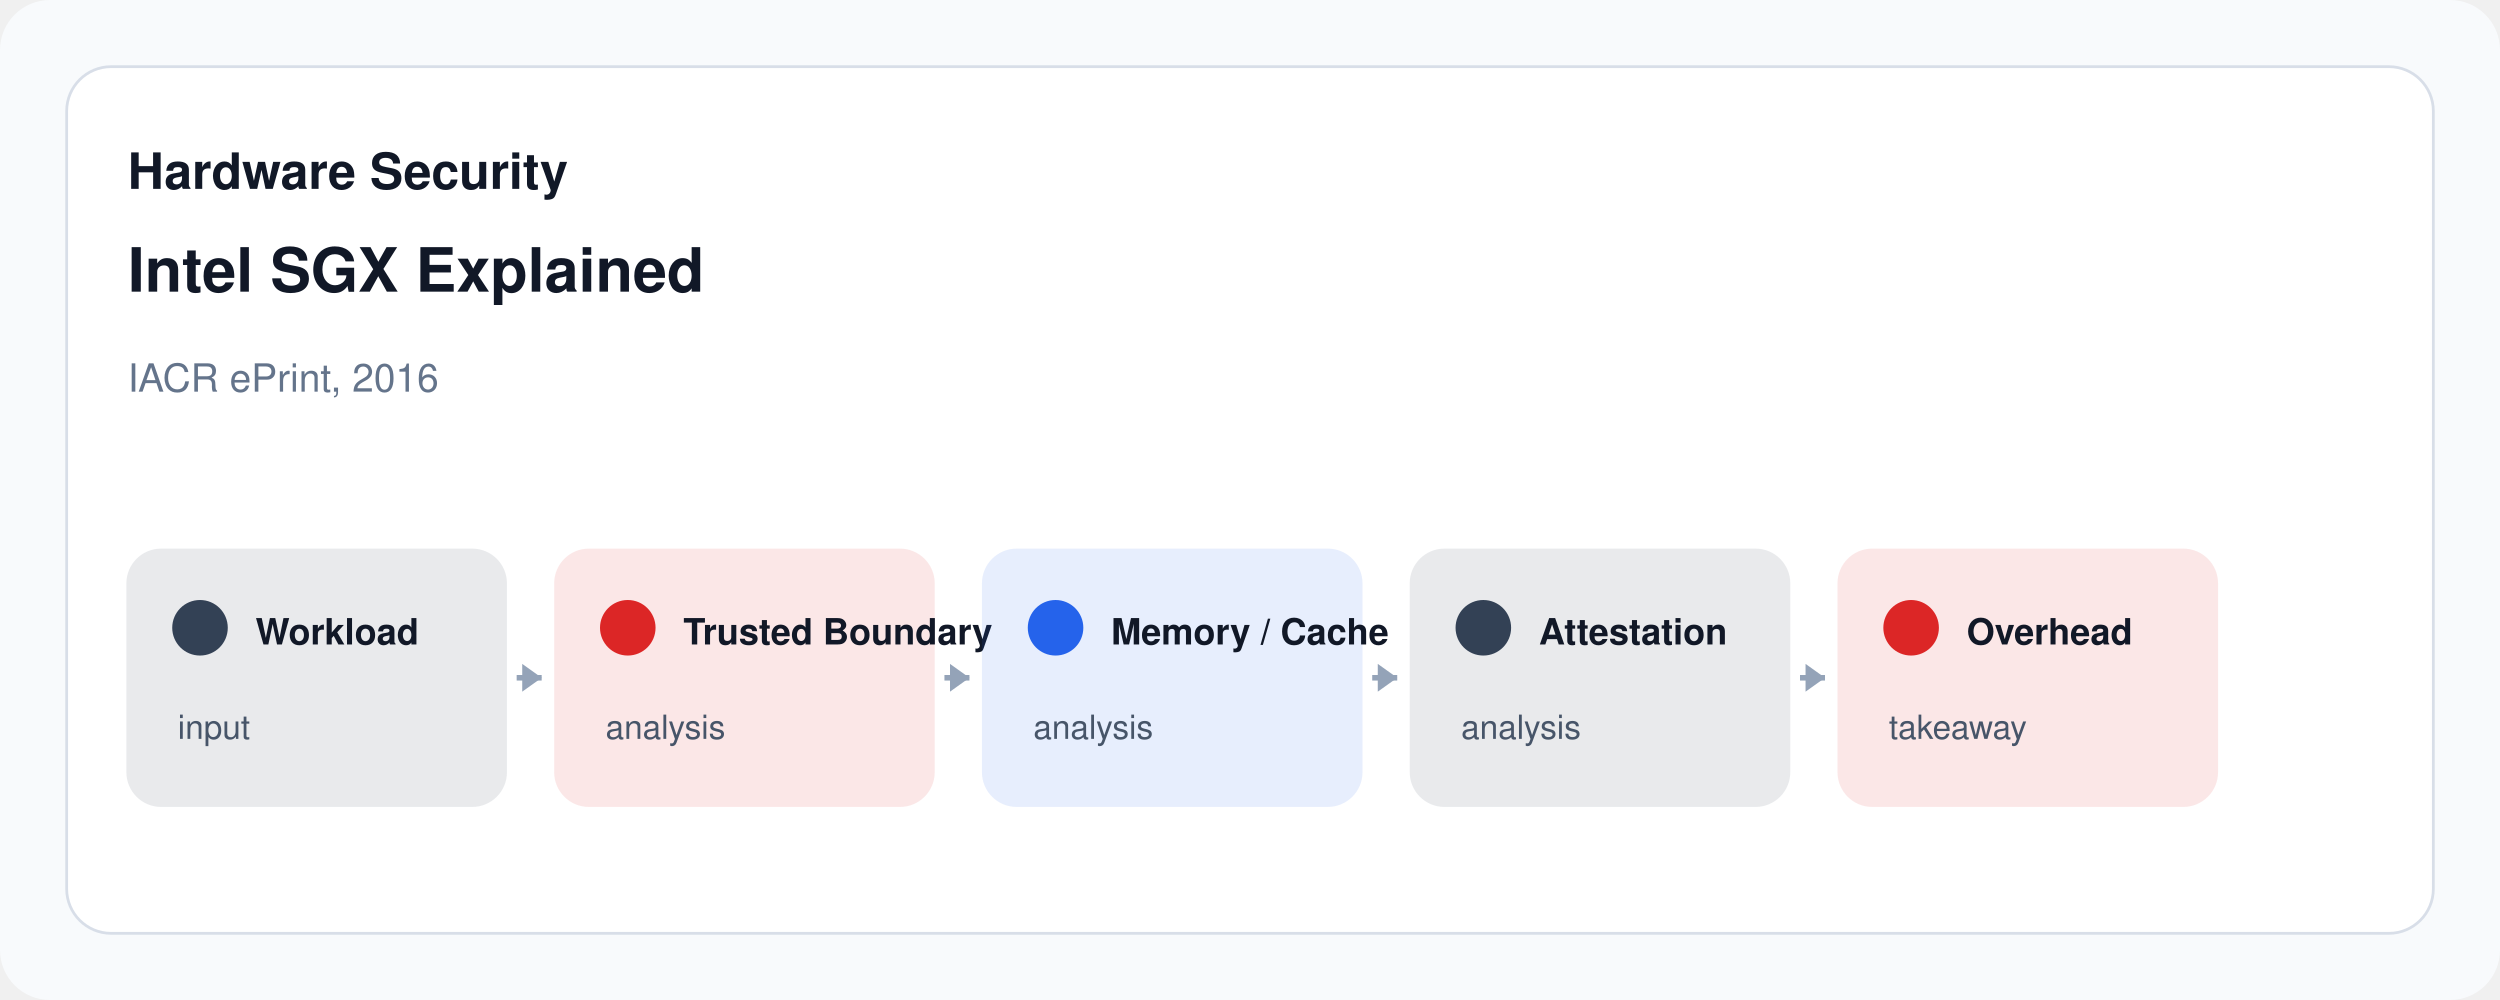
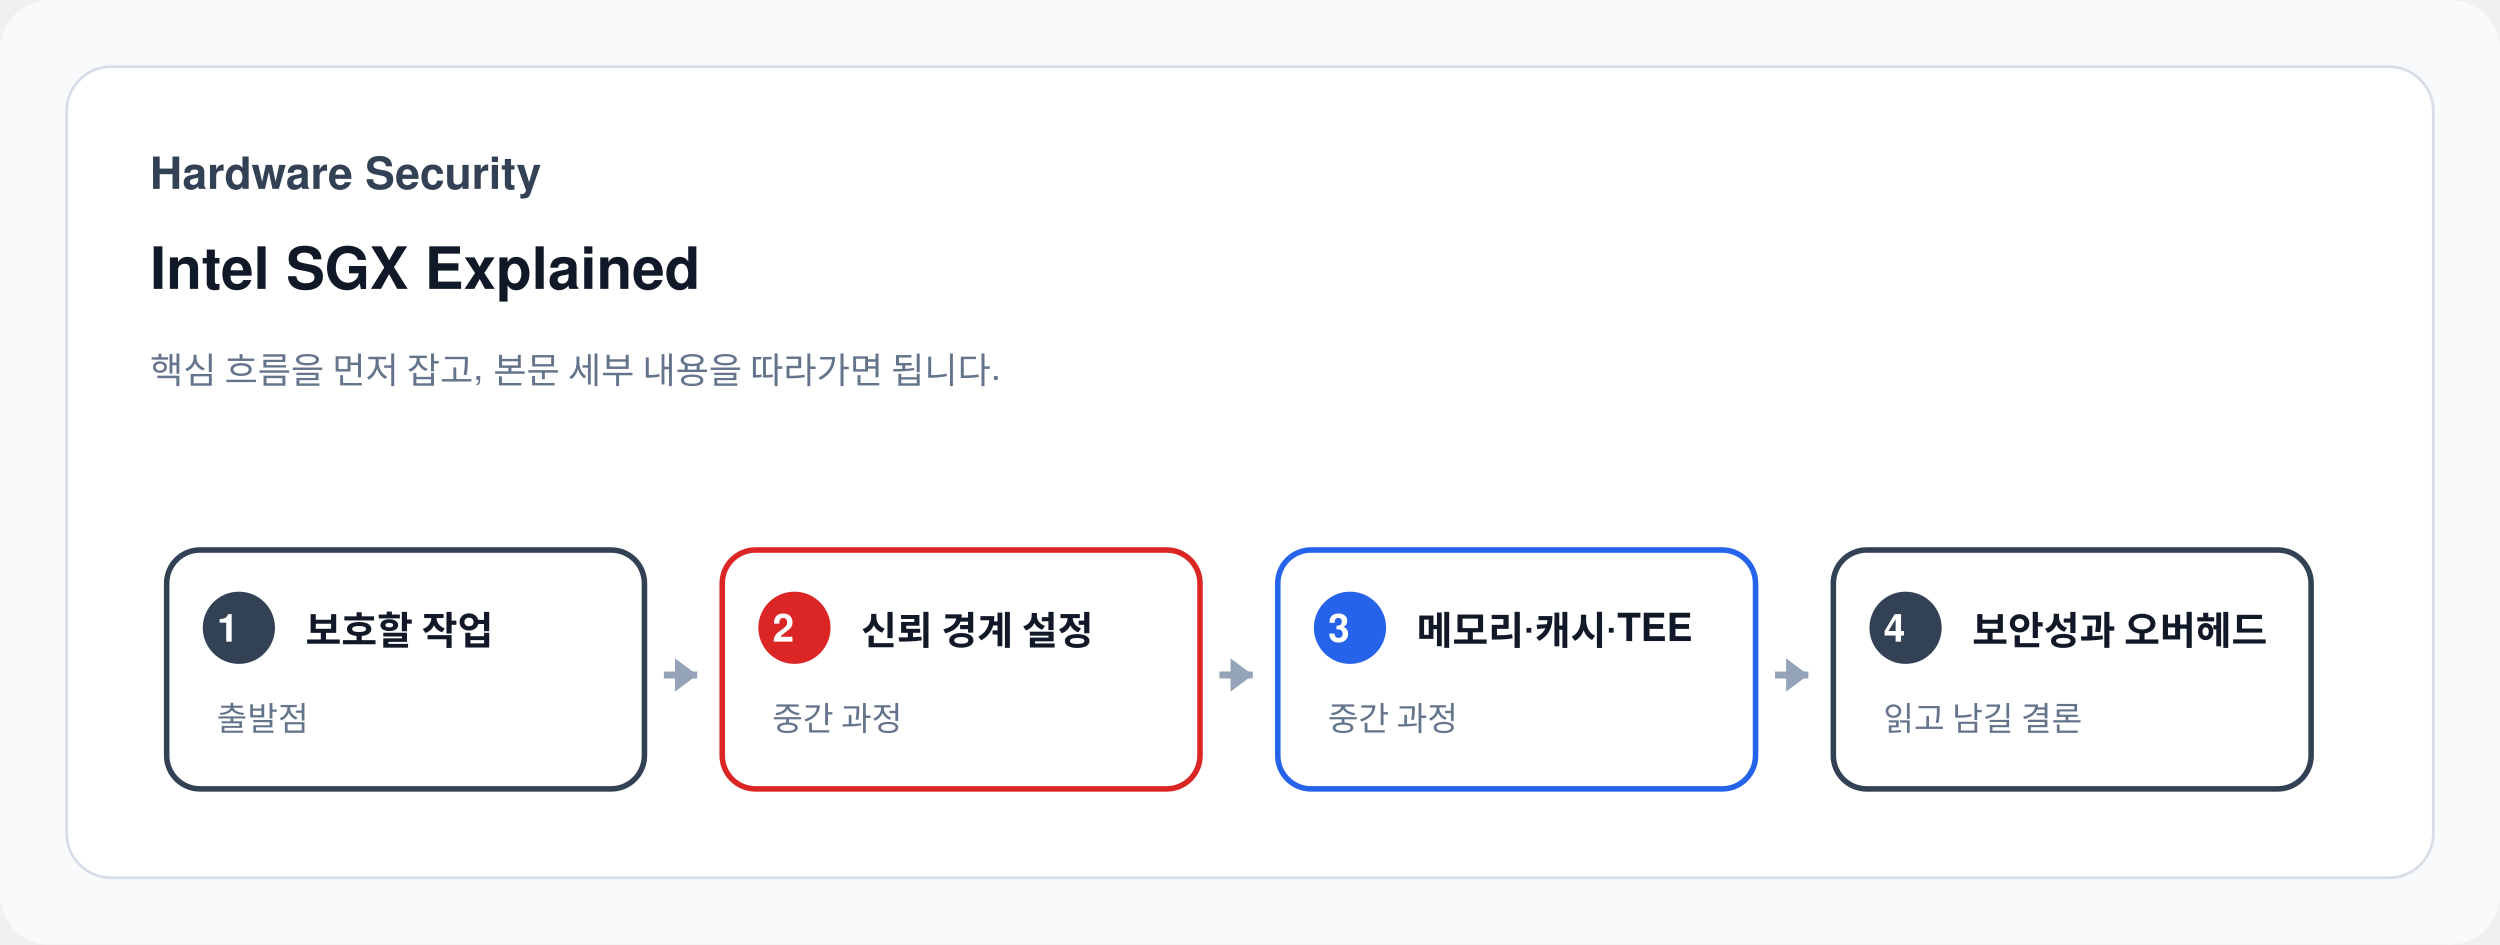
- <svg xmlns="http://www.w3.org/2000/svg" width="900" height="360" viewBox="0 0 900 360" role="img" aria-labelledby="title desc">
-   <rect width="900" height="360" rx="18" fill="#f8fafc" />
-   <rect x="24" y="24" width="852" height="312" rx="16" fill="#ffffff" stroke="#d8dee8" />
-   <text x="46" y="68" font-family="-apple-system, BlinkMacSystemFont, Segoe UI, Helvetica, Arial, sans-serif" font-size="18" font-weight="700" fill="#111827">Hardware Security</text>
-   <text x="46" y="105" font-family="-apple-system, BlinkMacSystemFont, Segoe UI, Helvetica, Arial, sans-serif" font-size="22" font-weight="700" fill="#111827">Intel SGX Explained</text>
-   <text x="46" y="141" font-family="-apple-system, BlinkMacSystemFont, Segoe UI, Helvetica, Arial, sans-serif" font-size="14" fill="#64748b">IACR ePrint, 2016</text>
-   <rect x="46" y="198" width="136" height="92" rx="12" fill="#334155" opacity="0.11" stroke="#334155" />
-   <circle cx="72" cy="226" r="10" fill="#334155" />
-   <text x="92" y="232" font-family="-apple-system, BlinkMacSystemFont, Segoe UI, Helvetica, Arial, sans-serif" font-size="13" font-weight="700" fill="#111827">Workload</text>
-   <text x="64" y="266" font-family="-apple-system, BlinkMacSystemFont, Segoe UI, Helvetica, Arial, sans-serif" font-size="12" fill="#475569">input</text>
-   <path d="M186 244 H195" stroke="#94a3b8" stroke-width="2" />
-   <path d="M195 244 l-7 -5 v10 z" fill="#94a3b8" />
-   <rect x="200" y="198" width="136" height="92" rx="12" fill="#dc2626" opacity="0.11" stroke="#dc2626" />
-   <circle cx="226" cy="226" r="10" fill="#dc2626" />
-   <text x="246" y="232" font-family="-apple-system, BlinkMacSystemFont, Segoe UI, Helvetica, Arial, sans-serif" font-size="13" font-weight="700" fill="#111827">Trusted Boundary</text>
-   <text x="218" y="266" font-family="-apple-system, BlinkMacSystemFont, Segoe UI, Helvetica, Arial, sans-serif" font-size="12" fill="#475569">analysis</text>
-   <path d="M340 244 H349" stroke="#94a3b8" stroke-width="2" />
-   <path d="M349 244 l-7 -5 v10 z" fill="#94a3b8" />
-   <rect x="354" y="198" width="136" height="92" rx="12" fill="#2563eb" opacity="0.11" stroke="#2563eb" />
-   <circle cx="380" cy="226" r="10" fill="#2563eb" />
-   <text x="400" y="232" font-family="-apple-system, BlinkMacSystemFont, Segoe UI, Helvetica, Arial, sans-serif" font-size="13" font-weight="700" fill="#111827">Memory / Cache</text>
-   <text x="372" y="266" font-family="-apple-system, BlinkMacSystemFont, Segoe UI, Helvetica, Arial, sans-serif" font-size="12" fill="#475569">analysis</text>
-   <path d="M494 244 H503" stroke="#94a3b8" stroke-width="2" />
-   <path d="M503 244 l-7 -5 v10 z" fill="#94a3b8" />
-   <rect x="508" y="198" width="136" height="92" rx="12" fill="#334155" opacity="0.11" stroke="#334155" />
-   <circle cx="534" cy="226" r="10" fill="#334155" />
-   <text x="554" y="232" font-family="-apple-system, BlinkMacSystemFont, Segoe UI, Helvetica, Arial, sans-serif" font-size="13" font-weight="700" fill="#111827">Attestation</text>
-   <text x="526" y="266" font-family="-apple-system, BlinkMacSystemFont, Segoe UI, Helvetica, Arial, sans-serif" font-size="12" fill="#475569">analysis</text>
-   <path d="M648 244 H657" stroke="#94a3b8" stroke-width="2" />
-   <path d="M657 244 l-7 -5 v10 z" fill="#94a3b8" />
-   <rect x="662" y="198" width="136" height="92" rx="12" fill="#dc2626" opacity="0.11" stroke="#dc2626" />
-   <circle cx="688" cy="226" r="10" fill="#dc2626" />
-   <text x="708" y="232" font-family="-apple-system, BlinkMacSystemFont, Segoe UI, Helvetica, Arial, sans-serif" font-size="13" font-weight="700" fill="#111827">Overhead</text>
-   <text x="680" y="266" font-family="-apple-system, BlinkMacSystemFont, Segoe UI, Helvetica, Arial, sans-serif" font-size="12" fill="#475569">takeaway</text>
+ <svg xmlns="http://www.w3.org/2000/svg" width="900" height="340" viewBox="0 0 900 340" role="img" aria-labelledby="title desc">
+   <rect width="900" height="340" rx="18" fill="#f8fafc" />
+   <rect x="24" y="24" width="852" height="292" rx="16" fill="#ffffff" stroke="#d8dee8" />
+   <text x="54" y="68" font-family="-apple-system, BlinkMacSystemFont, Segoe UI, Apple SD Gothic Neo, Noto Sans KR, Helvetica, Arial, sans-serif" font-size="16" font-weight="700" fill="#334155">Hardware Security</text>
+   <text x="54" y="104" font-family="-apple-system, BlinkMacSystemFont, Segoe UI, Apple SD Gothic Neo, Noto Sans KR, Helvetica, Arial, sans-serif" font-size="21" font-weight="700" fill="#111827">Intel SGX Explained</text>
+   <text x="54" y="138" font-family="-apple-system, BlinkMacSystemFont, Segoe UI, Apple SD Gothic Neo, Noto Sans KR, Helvetica, Arial, sans-serif" font-size="13" fill="#64748b">핵심 흐름을 먼저 잡고, 본문 세부 내용을 따라가면 됩니다.</text>
+   <rect x="60" y="198" width="172" height="86" rx="12" fill="#ffffff" stroke="#334155" stroke-width="2" />
+   <circle cx="86" cy="226" r="13" fill="#334155" />
+   <text x="82" y="231" text-anchor="middle" font-family="-apple-system, BlinkMacSystemFont, Segoe UI, Helvetica, Arial, sans-serif" font-size="14" font-weight="700" fill="#ffffff">1</text>
+   <text x="110" y="232" font-family="-apple-system, BlinkMacSystemFont, Segoe UI, Apple SD Gothic Neo, Noto Sans KR, Helvetica, Arial, sans-serif" font-size="14" font-weight="700" fill="#111827">보호할 작업</text>
+   <text x="78" y="263" font-family="-apple-system, BlinkMacSystemFont, Segoe UI, Apple SD Gothic Neo, Noto Sans KR, Helvetica, Arial, sans-serif" font-size="12" fill="#64748b">출발점</text>
+   <path d="M239 243 H251" stroke="#94a3b8" stroke-width="2.5" />
+   <path d="M251 243 l-8 -6 v12 z" fill="#94a3b8" />
+   <rect x="260" y="198" width="172" height="86" rx="12" fill="#ffffff" stroke="#dc2626" stroke-width="2" />
+   <circle cx="286" cy="226" r="13" fill="#dc2626" />
+   <text x="282" y="231" text-anchor="middle" font-family="-apple-system, BlinkMacSystemFont, Segoe UI, Helvetica, Arial, sans-serif" font-size="14" font-weight="700" fill="#ffffff">2</text>
+   <text x="310" y="232" font-family="-apple-system, BlinkMacSystemFont, Segoe UI, Apple SD Gothic Neo, Noto Sans KR, Helvetica, Arial, sans-serif" font-size="14" font-weight="700" fill="#111827">신뢰 경계 설정</text>
+   <text x="278" y="263" font-family="-apple-system, BlinkMacSystemFont, Segoe UI, Apple SD Gothic Neo, Noto Sans KR, Helvetica, Arial, sans-serif" font-size="12" fill="#64748b">중간 과정</text>
+   <path d="M439 243 H451" stroke="#94a3b8" stroke-width="2.5" />
+   <path d="M451 243 l-8 -6 v12 z" fill="#94a3b8" />
+   <rect x="460" y="198" width="172" height="86" rx="12" fill="#ffffff" stroke="#2563eb" stroke-width="2" />
+   <circle cx="486" cy="226" r="13" fill="#2563eb" />
+   <text x="482" y="231" text-anchor="middle" font-family="-apple-system, BlinkMacSystemFont, Segoe UI, Helvetica, Arial, sans-serif" font-size="14" font-weight="700" fill="#ffffff">3</text>
+   <text x="510" y="232" font-family="-apple-system, BlinkMacSystemFont, Segoe UI, Apple SD Gothic Neo, Noto Sans KR, Helvetica, Arial, sans-serif" font-size="14" font-weight="700" fill="#111827">메모리·캐시·TEE</text>
+   <text x="478" y="263" font-family="-apple-system, BlinkMacSystemFont, Segoe UI, Apple SD Gothic Neo, Noto Sans KR, Helvetica, Arial, sans-serif" font-size="12" fill="#64748b">중간 과정</text>
+   <path d="M639 243 H651" stroke="#94a3b8" stroke-width="2.5" />
+   <path d="M651 243 l-8 -6 v12 z" fill="#94a3b8" />
+   <rect x="660" y="198" width="172" height="86" rx="12" fill="#ffffff" stroke="#334155" stroke-width="2" />
+   <circle cx="686" cy="226" r="13" fill="#334155" />
+   <text x="682" y="231" text-anchor="middle" font-family="-apple-system, BlinkMacSystemFont, Segoe UI, Helvetica, Arial, sans-serif" font-size="14" font-weight="700" fill="#ffffff">4</text>
+   <text x="710" y="232" font-family="-apple-system, BlinkMacSystemFont, Segoe UI, Apple SD Gothic Neo, Noto Sans KR, Helvetica, Arial, sans-serif" font-size="14" font-weight="700" fill="#111827">보안성과 오버헤드</text>
+   <text x="678" y="263" font-family="-apple-system, BlinkMacSystemFont, Segoe UI, Apple SD Gothic Neo, Noto Sans KR, Helvetica, Arial, sans-serif" font-size="12" fill="#64748b">읽고 남길 결론</text>
</svg>
